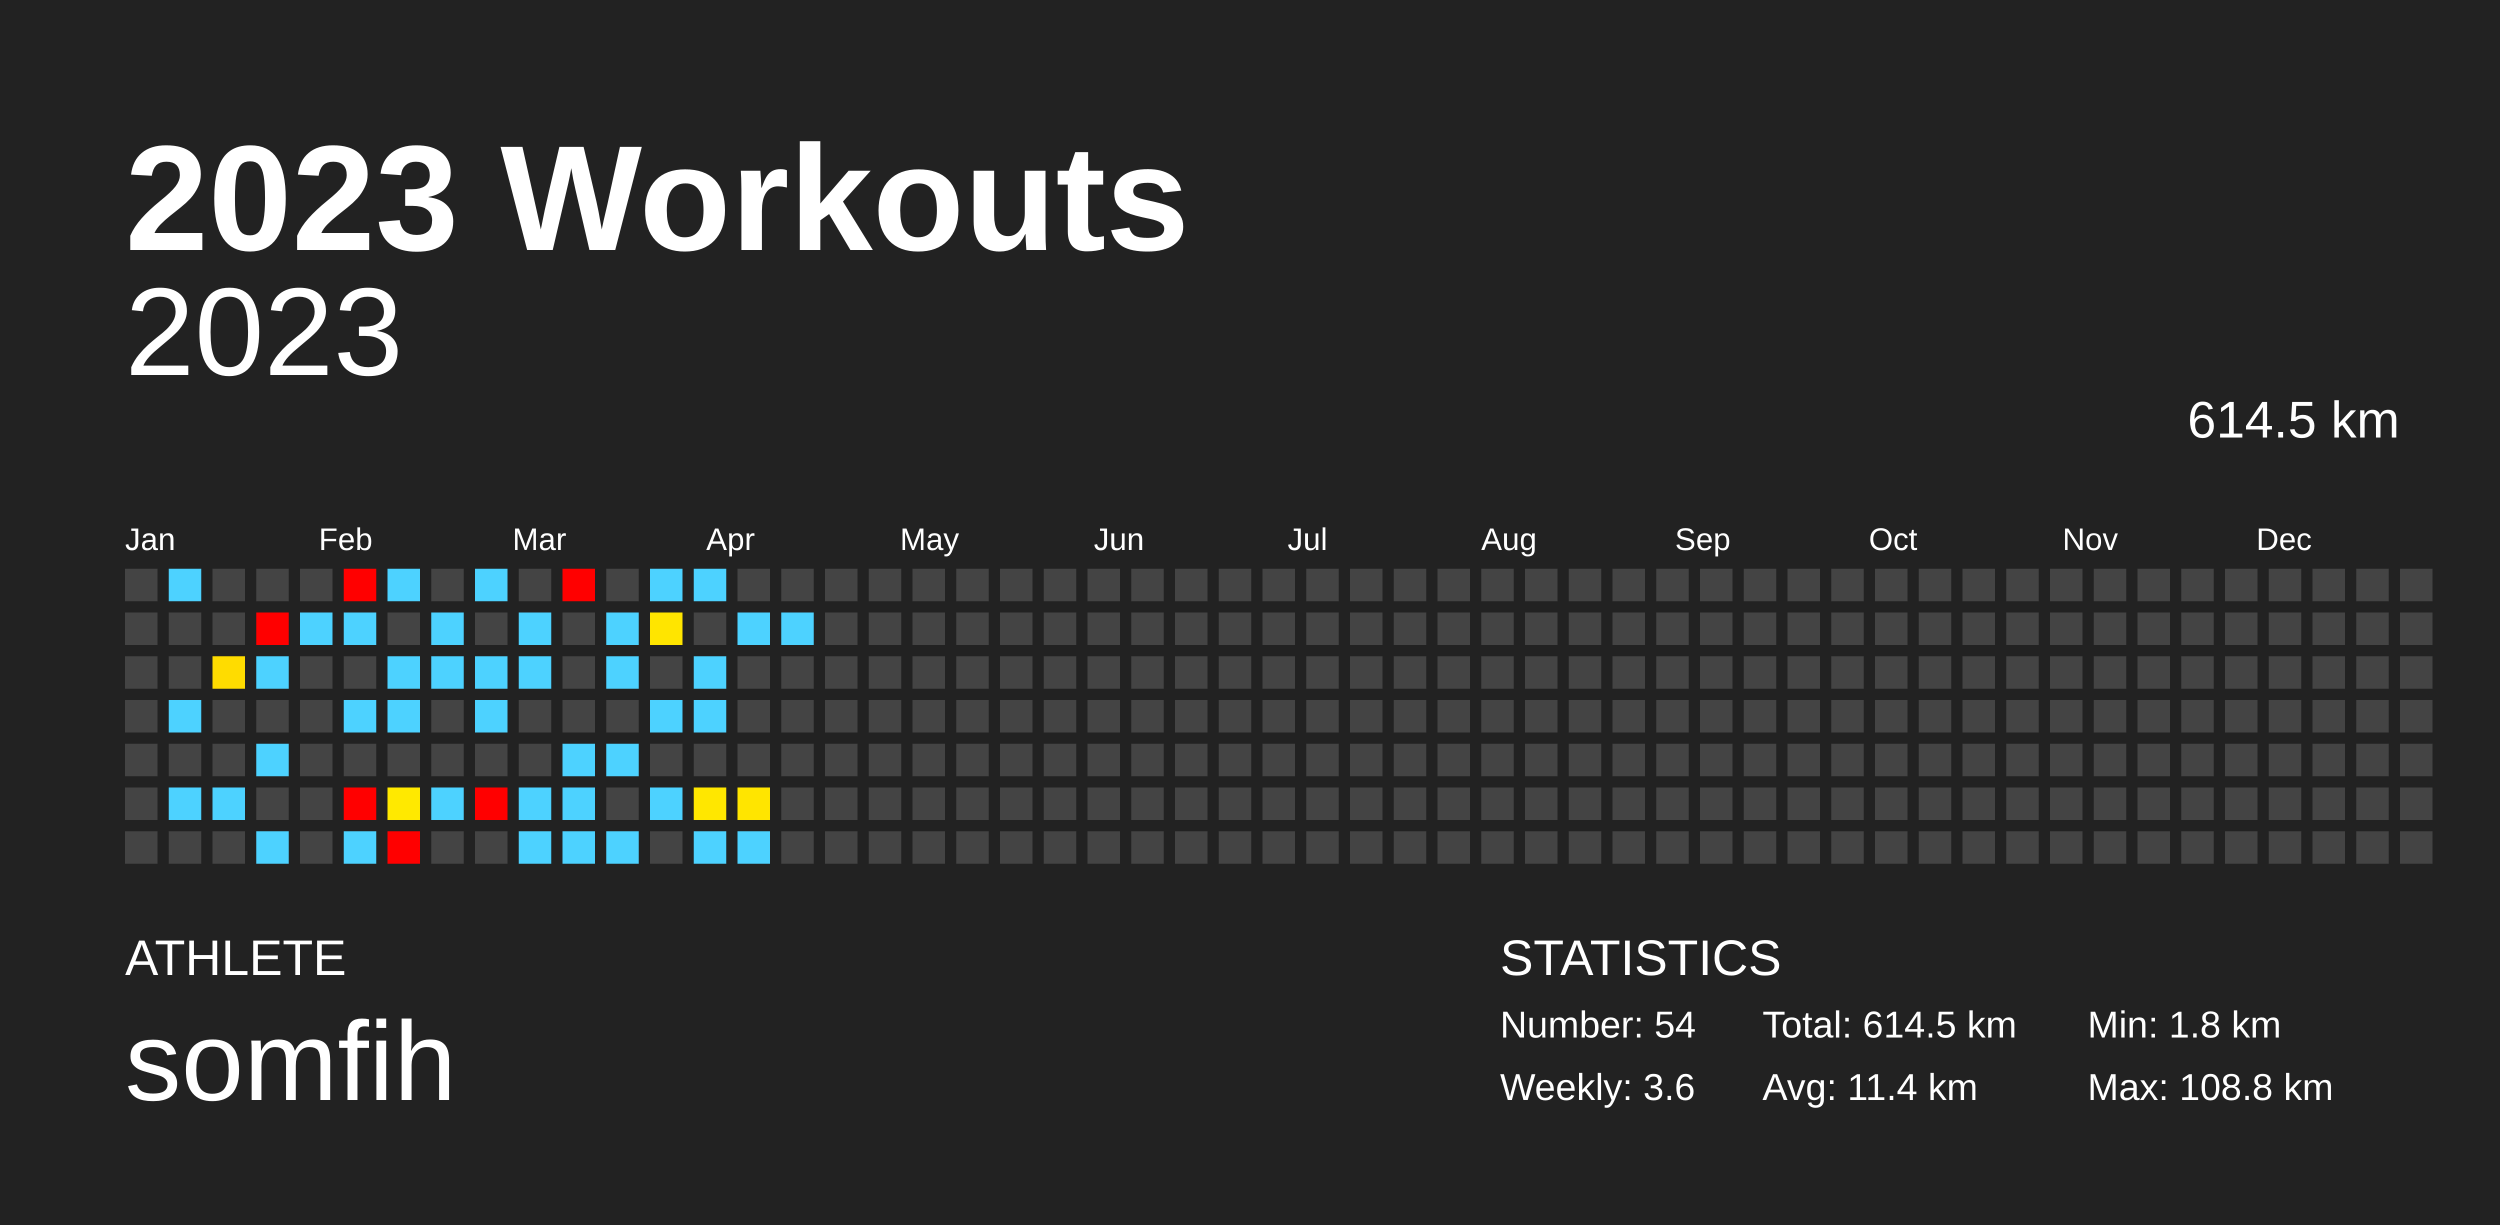
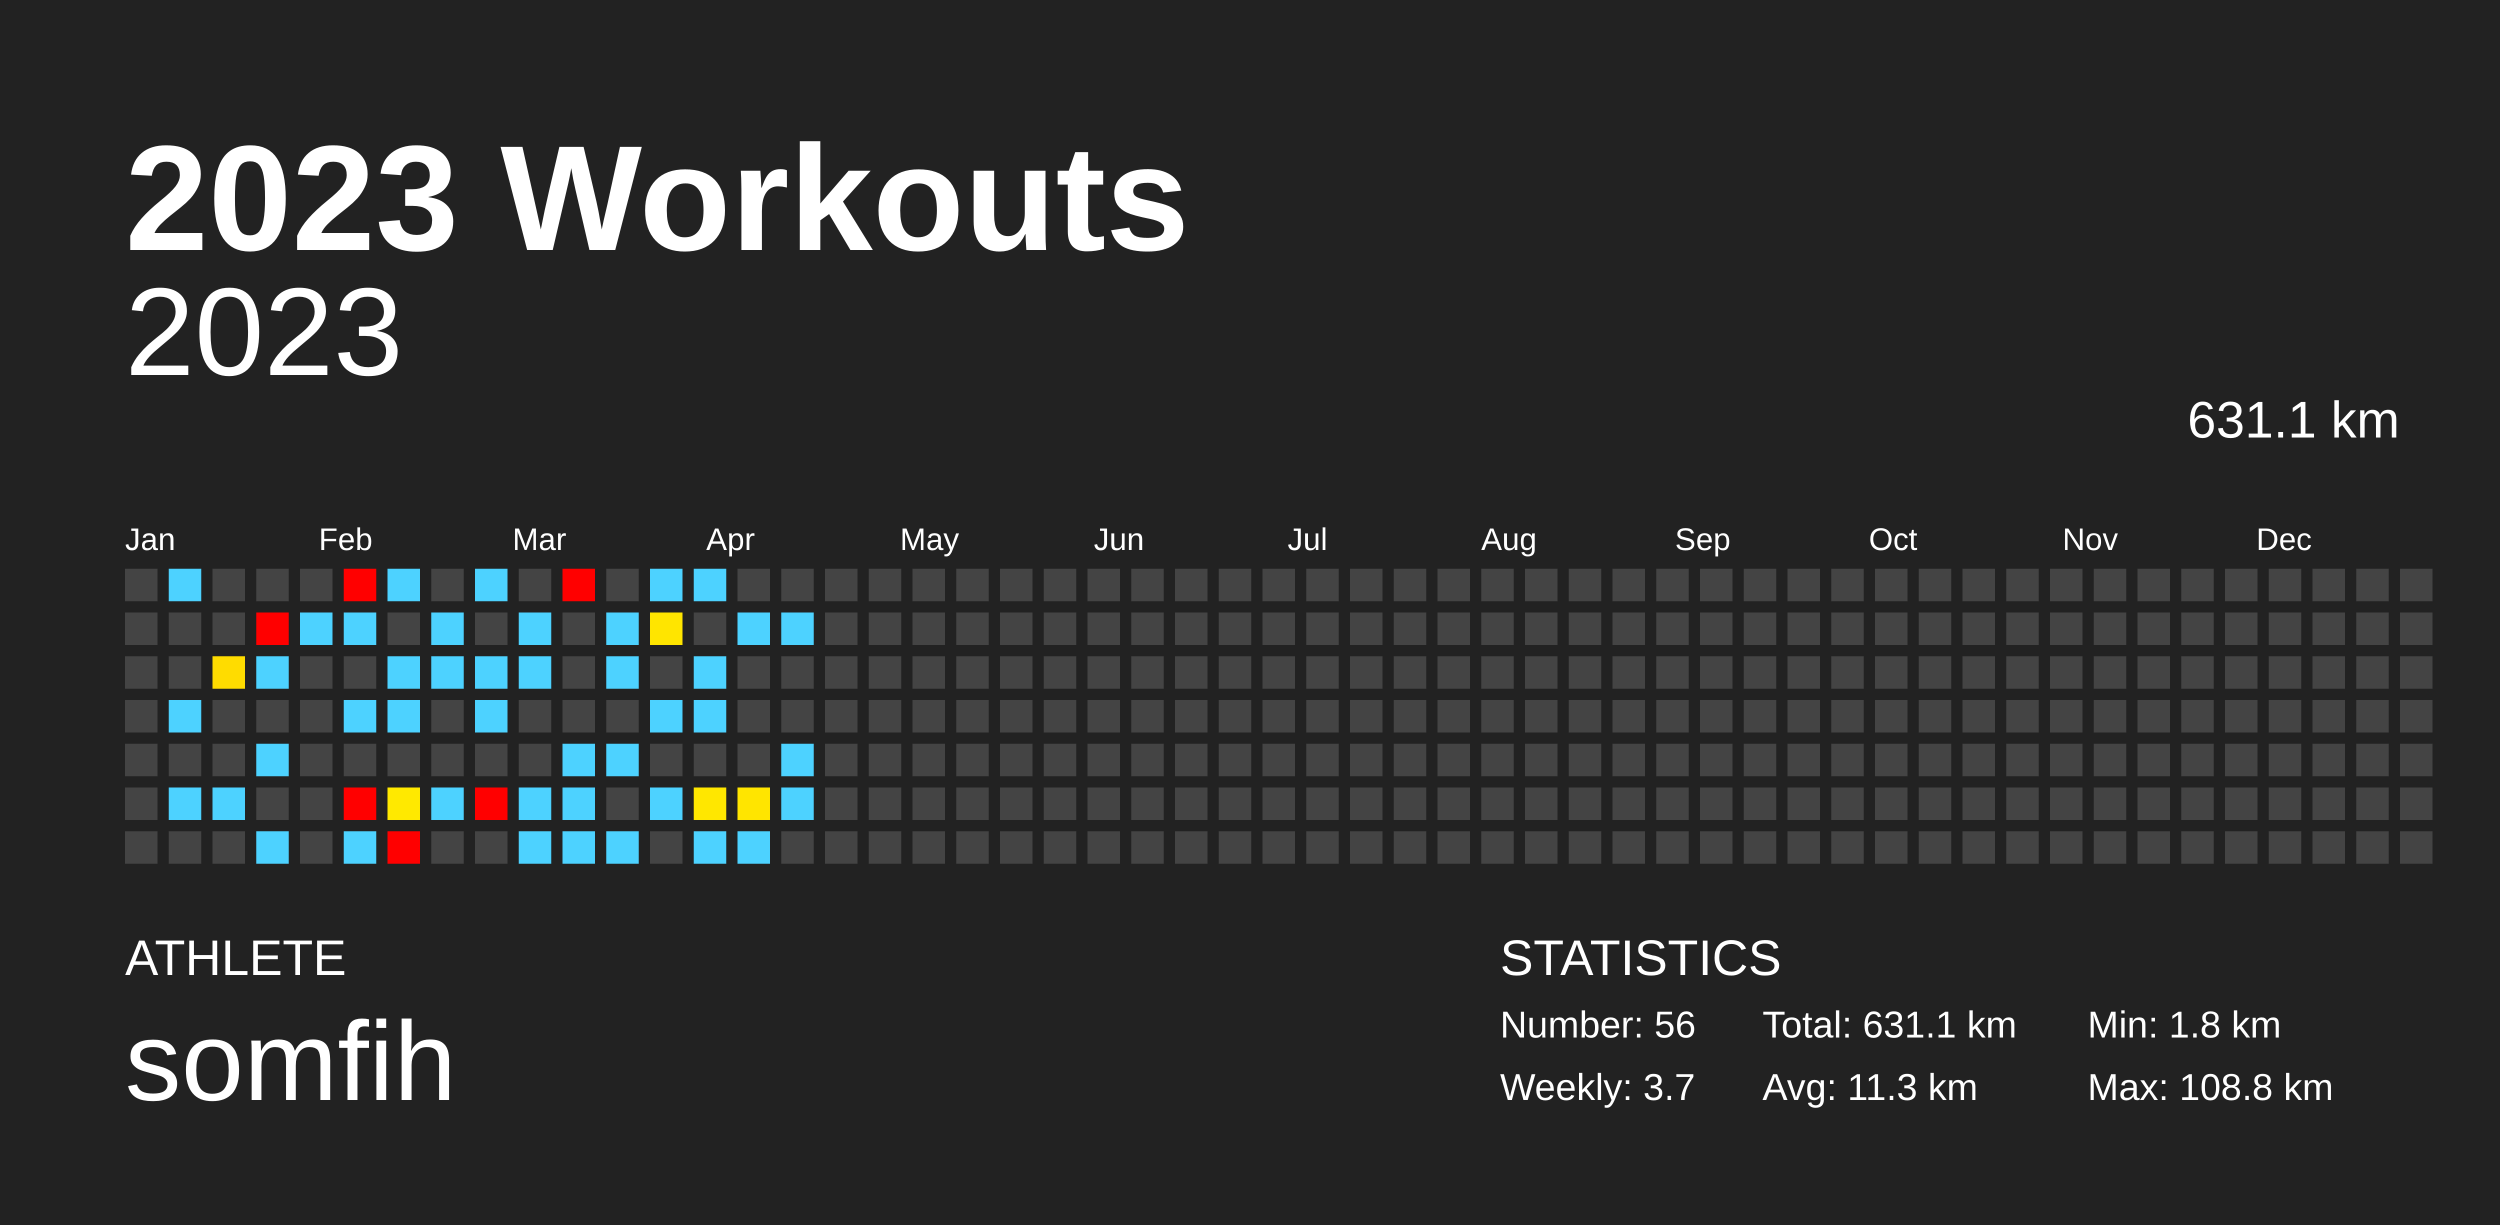
<svg xmlns="http://www.w3.org/2000/svg" baseProfile="full" height="98mm" version="1.1" viewBox="0,0,200,98" width="200mm">
  <defs />
  <rect fill="#222222" height="98" width="200" x="0" y="0" />
  <text fill="#FFFFFF" style="font-size:12px; font-family:Arial; font-weight:bold;" x="10" y="20">2023 Workouts</text>
  <text fill="#FFFFFF" style="font-size:4px; font-family:Arial" x="10" y="78">ATHLETE</text>
  <text fill="#FFFFFF" style="font-size:9px; font-family:Arial" x="10" y="88">somfih</text>
  <text fill="#FFFFFF" style="font-size:4px; font-family:Arial" x="120" y="78">STATISTICS</text>
-   <text fill="#FFFFFF" style="font-size:3px; font-family:Arial" x="120" y="83">Number: 54</text>
-   <text fill="#FFFFFF" style="font-size:3px; font-family:Arial" x="120" y="88">Weekly: 3.6</text>
-   <text fill="#FFFFFF" style="font-size:3px; font-family:Arial" x="141" y="83">Total: 614.5 km</text>
-   <text fill="#FFFFFF" style="font-size:3px; font-family:Arial" x="141" y="88">Avg: 11.4 km</text>
+   <text fill="#FFFFFF" style="font-size:3px; font-family:Arial" x="120" y="83">Number: 56</text>
+   <text fill="#FFFFFF" style="font-size:3px; font-family:Arial" x="120" y="88">Weekly: 3.7</text>
+   <text fill="#FFFFFF" style="font-size:3px; font-family:Arial" x="141" y="83">Total: 631.1 km</text>
+   <text fill="#FFFFFF" style="font-size:3px; font-family:Arial" x="141" y="88">Avg: 11.3 km</text>
  <text fill="#FFFFFF" style="font-size:3px; font-family:Arial" x="167" y="83">Min: 1.8 km</text>
  <text fill="#FFFFFF" style="font-size:3px; font-family:Arial" x="167" y="88">Max: 108.8 km</text>
  <text alignment-baseline="hanging" fill="#FFFFFF" style="font-size:10.0px; font-family:Arial;" x="10" y="30">2023</text>
-   <text alignment-baseline="hanging" fill="#FFFFFF" style="font-size:4.125px; font-family:Arial;" x="175" y="35">614.5 km</text>
+   <text alignment-baseline="hanging" fill="#FFFFFF" style="font-size:4.125px; font-family:Arial;" x="175" y="35">631.1 km</text>
  <text fill="#FFFFFF" style="font-size:2.5px; font-family:Arial" x="10.0" y="44">Jan</text>
  <text fill="#FFFFFF" style="font-size:2.5px; font-family:Arial" x="25.5" y="44">Feb</text>
  <text fill="#FFFFFF" style="font-size:2.5px; font-family:Arial" x="41.0" y="44">Mar</text>
  <text fill="#FFFFFF" style="font-size:2.5px; font-family:Arial" x="56.5" y="44">Apr</text>
  <text fill="#FFFFFF" style="font-size:2.5px; font-family:Arial" x="72.0" y="44">May</text>
  <text fill="#FFFFFF" style="font-size:2.5px; font-family:Arial" x="87.5" y="44">Jun</text>
  <text fill="#FFFFFF" style="font-size:2.5px; font-family:Arial" x="103.0" y="44">Jul</text>
  <text fill="#FFFFFF" style="font-size:2.5px; font-family:Arial" x="118.5" y="44">Aug</text>
  <text fill="#FFFFFF" style="font-size:2.5px; font-family:Arial" x="134.0" y="44">Sep</text>
  <text fill="#FFFFFF" style="font-size:2.5px; font-family:Arial" x="149.5" y="44">Oct</text>
  <text fill="#FFFFFF" style="font-size:2.5px; font-family:Arial" x="165.0" y="44">Nov</text>
  <text fill="#FFFFFF" style="font-size:2.5px; font-family:Arial" x="180.5" y="44">Dec</text>
  <rect fill="#444444" height="2.6" width="2.6" x="10.0" y="45.5" />
  <rect fill="#444444" height="2.6" width="2.6" x="10.0" y="49.0" />
  <rect fill="#444444" height="2.6" width="2.6" x="10.0" y="52.5" />
  <rect fill="#444444" height="2.6" width="2.6" x="10.0" y="56.0" />
  <rect fill="#444444" height="2.6" width="2.6" x="10.0" y="59.5" />
  <rect fill="#444444" height="2.6" width="2.6" x="10.0" y="63.0" />
  <rect fill="#444444" height="2.6" width="2.6" x="10.0" y="66.5" />
  <rect fill="#4dd2ff" height="2.6" width="2.6" x="13.5" y="45.5" />
  <rect fill="#444444" height="2.6" width="2.6" x="13.5" y="49.0" />
  <rect fill="#444444" height="2.6" width="2.6" x="13.5" y="52.5" />
  <rect fill="#4dd2ff" height="2.6" width="2.6" x="13.5" y="56.0" />
  <rect fill="#444444" height="2.6" width="2.6" x="13.5" y="59.5" />
  <rect fill="#4dd2ff" height="2.6" width="2.6" x="13.5" y="63.0" />
  <rect fill="#444444" height="2.6" width="2.6" x="13.5" y="66.5" />
  <rect fill="#444444" height="2.6" width="2.6" x="17.0" y="45.5" />
  <rect fill="#444444" height="2.6" width="2.6" x="17.0" y="49.0" />
  <rect fill="#ffdc00" height="2.6" width="2.6" x="17.0" y="52.5" />
  <rect fill="#444444" height="2.6" width="2.6" x="17.0" y="56.0" />
  <rect fill="#444444" height="2.6" width="2.6" x="17.0" y="59.5" />
  <rect fill="#4dd2ff" height="2.6" width="2.6" x="17.0" y="63.0" />
  <rect fill="#444444" height="2.6" width="2.6" x="17.0" y="66.5" />
  <rect fill="#444444" height="2.6" width="2.6" x="20.5" y="45.5" />
  <rect fill="red" height="2.6" width="2.6" x="20.5" y="49.0" />
  <rect fill="#4dd2ff" height="2.6" width="2.6" x="20.5" y="52.5" />
  <rect fill="#444444" height="2.6" width="2.6" x="20.5" y="56.0" />
  <rect fill="#4dd2ff" height="2.6" width="2.6" x="20.5" y="59.5" />
  <rect fill="#444444" height="2.6" width="2.6" x="20.5" y="63.0" />
  <rect fill="#4dd2ff" height="2.6" width="2.6" x="20.5" y="66.5" />
  <rect fill="#444444" height="2.6" width="2.6" x="24.0" y="45.5" />
  <rect fill="#4dd2ff" height="2.6" width="2.6" x="24.0" y="49.0" />
  <rect fill="#444444" height="2.6" width="2.6" x="24.0" y="52.5" />
  <rect fill="#444444" height="2.6" width="2.6" x="24.0" y="56.0" />
  <rect fill="#444444" height="2.6" width="2.6" x="24.0" y="59.5" />
  <rect fill="#444444" height="2.6" width="2.6" x="24.0" y="63.0" />
  <rect fill="#444444" height="2.6" width="2.6" x="24.0" y="66.5" />
  <rect fill="red" height="2.6" width="2.6" x="27.5" y="45.5" />
  <rect fill="#4dd2ff" height="2.6" width="2.6" x="27.5" y="49.0" />
  <rect fill="#444444" height="2.6" width="2.6" x="27.5" y="52.5" />
  <rect fill="#4dd2ff" height="2.6" width="2.6" x="27.5" y="56.0" />
  <rect fill="#444444" height="2.6" width="2.6" x="27.5" y="59.5" />
  <rect fill="red" height="2.6" width="2.6" x="27.5" y="63.0" />
  <rect fill="#4dd2ff" height="2.6" width="2.6" x="27.5" y="66.5" />
  <rect fill="#4dd2ff" height="2.6" width="2.6" x="31.0" y="45.5" />
  <rect fill="#444444" height="2.6" width="2.6" x="31.0" y="49.0" />
  <rect fill="#4dd2ff" height="2.6" width="2.6" x="31.0" y="52.5" />
  <rect fill="#4dd2ff" height="2.6" width="2.6" x="31.0" y="56.0" />
  <rect fill="#444444" height="2.6" width="2.6" x="31.0" y="59.5" />
  <rect fill="#ffe900" height="2.6" width="2.6" x="31.0" y="63.0" />
  <rect fill="red" height="2.6" width="2.6" x="31.0" y="66.5" />
  <rect fill="#444444" height="2.6" width="2.6" x="34.5" y="45.5" />
  <rect fill="#4dd2ff" height="2.6" width="2.6" x="34.5" y="49.0" />
  <rect fill="#4dd2ff" height="2.6" width="2.6" x="34.5" y="52.5" />
  <rect fill="#444444" height="2.6" width="2.6" x="34.5" y="56.0" />
  <rect fill="#444444" height="2.6" width="2.6" x="34.5" y="59.5" />
  <rect fill="#4dd2ff" height="2.6" width="2.6" x="34.5" y="63.0" />
  <rect fill="#444444" height="2.6" width="2.6" x="34.5" y="66.5" />
  <rect fill="#4dd2ff" height="2.6" width="2.6" x="38.0" y="45.5" />
  <rect fill="#444444" height="2.6" width="2.6" x="38.0" y="49.0" />
  <rect fill="#4dd2ff" height="2.6" width="2.6" x="38.0" y="52.5" />
  <rect fill="#4dd2ff" height="2.6" width="2.6" x="38.0" y="56.0" />
  <rect fill="#444444" height="2.6" width="2.6" x="38.0" y="59.5" />
  <rect fill="red" height="2.6" width="2.6" x="38.0" y="63.0" />
  <rect fill="#444444" height="2.6" width="2.6" x="38.0" y="66.5" />
  <rect fill="#444444" height="2.6" width="2.6" x="41.5" y="45.5" />
  <rect fill="#4dd2ff" height="2.6" width="2.6" x="41.5" y="49.0" />
  <rect fill="#4dd2ff" height="2.6" width="2.6" x="41.5" y="52.5" />
  <rect fill="#444444" height="2.6" width="2.6" x="41.5" y="56.0" />
  <rect fill="#444444" height="2.6" width="2.6" x="41.5" y="59.5" />
  <rect fill="#4dd2ff" height="2.6" width="2.6" x="41.5" y="63.0" />
  <rect fill="#4dd2ff" height="2.6" width="2.6" x="41.5" y="66.5" />
  <rect fill="red" height="2.6" width="2.6" x="45.0" y="45.5" />
  <rect fill="#444444" height="2.6" width="2.6" x="45.0" y="49.0" />
  <rect fill="#444444" height="2.6" width="2.6" x="45.0" y="52.5" />
  <rect fill="#444444" height="2.6" width="2.6" x="45.0" y="56.0" />
  <rect fill="#4dd2ff" height="2.6" width="2.6" x="45.0" y="59.5" />
  <rect fill="#4dd2ff" height="2.6" width="2.6" x="45.0" y="63.0" />
  <rect fill="#4dd2ff" height="2.6" width="2.6" x="45.0" y="66.5" />
  <rect fill="#444444" height="2.6" width="2.6" x="48.5" y="45.5" />
  <rect fill="#4dd2ff" height="2.6" width="2.6" x="48.5" y="49.0" />
  <rect fill="#4dd2ff" height="2.6" width="2.6" x="48.5" y="52.5" />
  <rect fill="#444444" height="2.6" width="2.6" x="48.5" y="56.0" />
  <rect fill="#4dd2ff" height="2.6" width="2.6" x="48.5" y="59.5" />
  <rect fill="#444444" height="2.6" width="2.6" x="48.5" y="63.0" />
  <rect fill="#4dd2ff" height="2.6" width="2.6" x="48.5" y="66.5" />
  <rect fill="#4dd2ff" height="2.6" width="2.6" x="52.0" y="45.5" />
  <rect fill="#ffe500" height="2.6" width="2.6" x="52.0" y="49.0" />
  <rect fill="#444444" height="2.6" width="2.6" x="52.0" y="52.5" />
  <rect fill="#4dd2ff" height="2.6" width="2.6" x="52.0" y="56.0" />
  <rect fill="#444444" height="2.6" width="2.6" x="52.0" y="59.5" />
  <rect fill="#4dd2ff" height="2.6" width="2.6" x="52.0" y="63.0" />
  <rect fill="#444444" height="2.6" width="2.6" x="52.0" y="66.5" />
  <rect fill="#4dd2ff" height="2.6" width="2.6" x="55.5" y="45.5" />
  <rect fill="#444444" height="2.6" width="2.6" x="55.5" y="49.0" />
  <rect fill="#4dd2ff" height="2.6" width="2.6" x="55.5" y="52.5" />
  <rect fill="#4dd2ff" height="2.6" width="2.6" x="55.5" y="56.0" />
  <rect fill="#444444" height="2.6" width="2.6" x="55.5" y="59.5" />
  <rect fill="#ffe700" height="2.6" width="2.6" x="55.5" y="63.0" />
  <rect fill="#4dd2ff" height="2.6" width="2.6" x="55.5" y="66.5" />
  <rect fill="#444444" height="2.6" width="2.6" x="59.0" y="45.5" />
  <rect fill="#4dd2ff" height="2.6" width="2.6" x="59.0" y="49.0" />
  <rect fill="#444444" height="2.6" width="2.6" x="59.0" y="52.5" />
  <rect fill="#444444" height="2.6" width="2.6" x="59.0" y="56.0" />
  <rect fill="#444444" height="2.6" width="2.6" x="59.0" y="59.5" />
  <rect fill="#ffe500" height="2.6" width="2.6" x="59.0" y="63.0" />
  <rect fill="#4dd2ff" height="2.6" width="2.6" x="59.0" y="66.5" />
  <rect fill="#444444" height="2.6" width="2.6" x="62.5" y="45.5" />
  <rect fill="#4dd2ff" height="2.6" width="2.6" x="62.5" y="49.0" />
  <rect fill="#444444" height="2.6" width="2.6" x="62.5" y="52.5" />
  <rect fill="#444444" height="2.6" width="2.6" x="62.5" y="56.0" />
-   <rect fill="#444444" height="2.6" width="2.6" x="62.5" y="59.5" />
-   <rect fill="#444444" height="2.6" width="2.6" x="62.5" y="63.0" />
+   <rect fill="#4dd2ff" height="2.6" width="2.6" x="62.5" y="59.5" />
+   <rect fill="#4dd2ff" height="2.6" width="2.6" x="62.5" y="63.0" />
  <rect fill="#444444" height="2.6" width="2.6" x="62.5" y="66.5" />
  <rect fill="#444444" height="2.6" width="2.6" x="66.0" y="45.5" />
  <rect fill="#444444" height="2.6" width="2.6" x="66.0" y="49.0" />
  <rect fill="#444444" height="2.6" width="2.6" x="66.0" y="52.5" />
  <rect fill="#444444" height="2.6" width="2.6" x="66.0" y="56.0" />
  <rect fill="#444444" height="2.6" width="2.6" x="66.0" y="59.5" />
  <rect fill="#444444" height="2.6" width="2.6" x="66.0" y="63.0" />
  <rect fill="#444444" height="2.6" width="2.6" x="66.0" y="66.5" />
  <rect fill="#444444" height="2.6" width="2.6" x="69.5" y="45.5" />
  <rect fill="#444444" height="2.6" width="2.6" x="69.5" y="49.0" />
  <rect fill="#444444" height="2.6" width="2.6" x="69.5" y="52.5" />
  <rect fill="#444444" height="2.6" width="2.6" x="69.5" y="56.0" />
  <rect fill="#444444" height="2.6" width="2.6" x="69.5" y="59.5" />
  <rect fill="#444444" height="2.6" width="2.6" x="69.5" y="63.0" />
  <rect fill="#444444" height="2.6" width="2.6" x="69.5" y="66.5" />
  <rect fill="#444444" height="2.6" width="2.6" x="73.0" y="45.5" />
  <rect fill="#444444" height="2.6" width="2.6" x="73.0" y="49.0" />
  <rect fill="#444444" height="2.6" width="2.6" x="73.0" y="52.5" />
  <rect fill="#444444" height="2.6" width="2.6" x="73.0" y="56.0" />
  <rect fill="#444444" height="2.6" width="2.6" x="73.0" y="59.5" />
  <rect fill="#444444" height="2.6" width="2.6" x="73.0" y="63.0" />
  <rect fill="#444444" height="2.6" width="2.6" x="73.0" y="66.5" />
  <rect fill="#444444" height="2.6" width="2.6" x="76.5" y="45.5" />
  <rect fill="#444444" height="2.6" width="2.6" x="76.5" y="49.0" />
  <rect fill="#444444" height="2.6" width="2.6" x="76.5" y="52.5" />
  <rect fill="#444444" height="2.6" width="2.6" x="76.5" y="56.0" />
  <rect fill="#444444" height="2.6" width="2.6" x="76.5" y="59.5" />
  <rect fill="#444444" height="2.6" width="2.6" x="76.5" y="63.0" />
  <rect fill="#444444" height="2.6" width="2.6" x="76.5" y="66.5" />
  <rect fill="#444444" height="2.6" width="2.6" x="80.0" y="45.5" />
  <rect fill="#444444" height="2.6" width="2.6" x="80.0" y="49.0" />
  <rect fill="#444444" height="2.6" width="2.6" x="80.0" y="52.5" />
  <rect fill="#444444" height="2.6" width="2.6" x="80.0" y="56.0" />
  <rect fill="#444444" height="2.6" width="2.6" x="80.0" y="59.5" />
  <rect fill="#444444" height="2.6" width="2.6" x="80.0" y="63.0" />
  <rect fill="#444444" height="2.6" width="2.6" x="80.0" y="66.5" />
  <rect fill="#444444" height="2.6" width="2.6" x="83.5" y="45.5" />
  <rect fill="#444444" height="2.6" width="2.6" x="83.5" y="49.0" />
  <rect fill="#444444" height="2.6" width="2.6" x="83.5" y="52.5" />
  <rect fill="#444444" height="2.6" width="2.6" x="83.5" y="56.0" />
  <rect fill="#444444" height="2.6" width="2.6" x="83.5" y="59.5" />
  <rect fill="#444444" height="2.6" width="2.6" x="83.5" y="63.0" />
  <rect fill="#444444" height="2.6" width="2.6" x="83.5" y="66.5" />
  <rect fill="#444444" height="2.6" width="2.6" x="87.0" y="45.5" />
  <rect fill="#444444" height="2.6" width="2.6" x="87.0" y="49.0" />
  <rect fill="#444444" height="2.6" width="2.6" x="87.0" y="52.5" />
  <rect fill="#444444" height="2.6" width="2.6" x="87.0" y="56.0" />
  <rect fill="#444444" height="2.6" width="2.6" x="87.0" y="59.5" />
  <rect fill="#444444" height="2.6" width="2.6" x="87.0" y="63.0" />
  <rect fill="#444444" height="2.6" width="2.6" x="87.0" y="66.5" />
  <rect fill="#444444" height="2.6" width="2.6" x="90.5" y="45.5" />
  <rect fill="#444444" height="2.6" width="2.6" x="90.5" y="49.0" />
  <rect fill="#444444" height="2.6" width="2.6" x="90.5" y="52.5" />
  <rect fill="#444444" height="2.6" width="2.6" x="90.5" y="56.0" />
  <rect fill="#444444" height="2.6" width="2.6" x="90.5" y="59.5" />
  <rect fill="#444444" height="2.6" width="2.6" x="90.5" y="63.0" />
  <rect fill="#444444" height="2.6" width="2.6" x="90.5" y="66.5" />
  <rect fill="#444444" height="2.6" width="2.6" x="94.0" y="45.5" />
  <rect fill="#444444" height="2.6" width="2.6" x="94.0" y="49.0" />
  <rect fill="#444444" height="2.6" width="2.6" x="94.0" y="52.5" />
  <rect fill="#444444" height="2.6" width="2.6" x="94.0" y="56.0" />
  <rect fill="#444444" height="2.6" width="2.6" x="94.0" y="59.5" />
  <rect fill="#444444" height="2.6" width="2.6" x="94.0" y="63.0" />
  <rect fill="#444444" height="2.6" width="2.6" x="94.0" y="66.5" />
  <rect fill="#444444" height="2.6" width="2.6" x="97.5" y="45.5" />
  <rect fill="#444444" height="2.6" width="2.6" x="97.5" y="49.0" />
  <rect fill="#444444" height="2.6" width="2.6" x="97.5" y="52.5" />
  <rect fill="#444444" height="2.6" width="2.6" x="97.5" y="56.0" />
  <rect fill="#444444" height="2.6" width="2.6" x="97.5" y="59.5" />
  <rect fill="#444444" height="2.6" width="2.6" x="97.5" y="63.0" />
  <rect fill="#444444" height="2.6" width="2.6" x="97.5" y="66.5" />
  <rect fill="#444444" height="2.6" width="2.6" x="101.0" y="45.5" />
  <rect fill="#444444" height="2.6" width="2.6" x="101.0" y="49.0" />
  <rect fill="#444444" height="2.6" width="2.6" x="101.0" y="52.5" />
  <rect fill="#444444" height="2.6" width="2.6" x="101.0" y="56.0" />
  <rect fill="#444444" height="2.6" width="2.6" x="101.0" y="59.5" />
  <rect fill="#444444" height="2.6" width="2.6" x="101.0" y="63.0" />
  <rect fill="#444444" height="2.6" width="2.6" x="101.0" y="66.5" />
  <rect fill="#444444" height="2.6" width="2.6" x="104.5" y="45.5" />
  <rect fill="#444444" height="2.6" width="2.6" x="104.5" y="49.0" />
  <rect fill="#444444" height="2.6" width="2.6" x="104.5" y="52.5" />
  <rect fill="#444444" height="2.6" width="2.6" x="104.5" y="56.0" />
  <rect fill="#444444" height="2.6" width="2.6" x="104.5" y="59.5" />
  <rect fill="#444444" height="2.6" width="2.6" x="104.5" y="63.0" />
  <rect fill="#444444" height="2.6" width="2.6" x="104.5" y="66.5" />
  <rect fill="#444444" height="2.6" width="2.6" x="108.0" y="45.5" />
  <rect fill="#444444" height="2.6" width="2.6" x="108.0" y="49.0" />
  <rect fill="#444444" height="2.6" width="2.6" x="108.0" y="52.5" />
  <rect fill="#444444" height="2.6" width="2.6" x="108.0" y="56.0" />
  <rect fill="#444444" height="2.6" width="2.6" x="108.0" y="59.5" />
  <rect fill="#444444" height="2.6" width="2.6" x="108.0" y="63.0" />
  <rect fill="#444444" height="2.6" width="2.6" x="108.0" y="66.5" />
  <rect fill="#444444" height="2.6" width="2.6" x="111.5" y="45.5" />
  <rect fill="#444444" height="2.6" width="2.6" x="111.5" y="49.0" />
  <rect fill="#444444" height="2.6" width="2.6" x="111.5" y="52.5" />
  <rect fill="#444444" height="2.6" width="2.6" x="111.5" y="56.0" />
  <rect fill="#444444" height="2.6" width="2.6" x="111.5" y="59.5" />
  <rect fill="#444444" height="2.6" width="2.6" x="111.5" y="63.0" />
  <rect fill="#444444" height="2.6" width="2.6" x="111.5" y="66.5" />
  <rect fill="#444444" height="2.6" width="2.6" x="115.0" y="45.5" />
  <rect fill="#444444" height="2.6" width="2.6" x="115.0" y="49.0" />
  <rect fill="#444444" height="2.6" width="2.6" x="115.0" y="52.5" />
  <rect fill="#444444" height="2.6" width="2.6" x="115.0" y="56.0" />
  <rect fill="#444444" height="2.6" width="2.6" x="115.0" y="59.5" />
  <rect fill="#444444" height="2.6" width="2.6" x="115.0" y="63.0" />
  <rect fill="#444444" height="2.6" width="2.6" x="115.0" y="66.5" />
  <rect fill="#444444" height="2.6" width="2.6" x="118.5" y="45.5" />
  <rect fill="#444444" height="2.6" width="2.6" x="118.5" y="49.0" />
  <rect fill="#444444" height="2.6" width="2.6" x="118.5" y="52.5" />
  <rect fill="#444444" height="2.6" width="2.6" x="118.5" y="56.0" />
  <rect fill="#444444" height="2.6" width="2.6" x="118.5" y="59.5" />
  <rect fill="#444444" height="2.6" width="2.6" x="118.5" y="63.0" />
  <rect fill="#444444" height="2.6" width="2.6" x="118.5" y="66.5" />
  <rect fill="#444444" height="2.6" width="2.6" x="122.0" y="45.5" />
  <rect fill="#444444" height="2.6" width="2.6" x="122.0" y="49.0" />
  <rect fill="#444444" height="2.6" width="2.6" x="122.0" y="52.5" />
  <rect fill="#444444" height="2.6" width="2.6" x="122.0" y="56.0" />
  <rect fill="#444444" height="2.6" width="2.6" x="122.0" y="59.5" />
  <rect fill="#444444" height="2.6" width="2.6" x="122.0" y="63.0" />
  <rect fill="#444444" height="2.6" width="2.6" x="122.0" y="66.5" />
  <rect fill="#444444" height="2.6" width="2.6" x="125.5" y="45.5" />
  <rect fill="#444444" height="2.6" width="2.6" x="125.5" y="49.0" />
  <rect fill="#444444" height="2.6" width="2.6" x="125.5" y="52.5" />
  <rect fill="#444444" height="2.6" width="2.6" x="125.5" y="56.0" />
  <rect fill="#444444" height="2.6" width="2.6" x="125.5" y="59.5" />
  <rect fill="#444444" height="2.6" width="2.6" x="125.5" y="63.0" />
  <rect fill="#444444" height="2.6" width="2.6" x="125.5" y="66.5" />
  <rect fill="#444444" height="2.6" width="2.6" x="129.0" y="45.5" />
  <rect fill="#444444" height="2.6" width="2.6" x="129.0" y="49.0" />
  <rect fill="#444444" height="2.6" width="2.6" x="129.0" y="52.5" />
  <rect fill="#444444" height="2.6" width="2.6" x="129.0" y="56.0" />
  <rect fill="#444444" height="2.6" width="2.6" x="129.0" y="59.5" />
  <rect fill="#444444" height="2.6" width="2.6" x="129.0" y="63.0" />
  <rect fill="#444444" height="2.6" width="2.6" x="129.0" y="66.5" />
  <rect fill="#444444" height="2.6" width="2.6" x="132.5" y="45.5" />
  <rect fill="#444444" height="2.6" width="2.6" x="132.5" y="49.0" />
  <rect fill="#444444" height="2.6" width="2.6" x="132.5" y="52.5" />
  <rect fill="#444444" height="2.6" width="2.6" x="132.5" y="56.0" />
  <rect fill="#444444" height="2.6" width="2.6" x="132.5" y="59.5" />
  <rect fill="#444444" height="2.6" width="2.6" x="132.5" y="63.0" />
  <rect fill="#444444" height="2.6" width="2.6" x="132.5" y="66.5" />
  <rect fill="#444444" height="2.6" width="2.6" x="136.0" y="45.5" />
  <rect fill="#444444" height="2.6" width="2.6" x="136.0" y="49.0" />
  <rect fill="#444444" height="2.6" width="2.6" x="136.0" y="52.5" />
  <rect fill="#444444" height="2.6" width="2.6" x="136.0" y="56.0" />
  <rect fill="#444444" height="2.6" width="2.6" x="136.0" y="59.5" />
  <rect fill="#444444" height="2.6" width="2.6" x="136.0" y="63.0" />
  <rect fill="#444444" height="2.6" width="2.6" x="136.0" y="66.5" />
  <rect fill="#444444" height="2.6" width="2.6" x="139.5" y="45.5" />
  <rect fill="#444444" height="2.6" width="2.6" x="139.5" y="49.0" />
  <rect fill="#444444" height="2.6" width="2.6" x="139.5" y="52.5" />
  <rect fill="#444444" height="2.6" width="2.6" x="139.5" y="56.0" />
  <rect fill="#444444" height="2.6" width="2.6" x="139.5" y="59.5" />
  <rect fill="#444444" height="2.6" width="2.6" x="139.5" y="63.0" />
  <rect fill="#444444" height="2.6" width="2.6" x="139.5" y="66.5" />
  <rect fill="#444444" height="2.6" width="2.6" x="143.0" y="45.5" />
  <rect fill="#444444" height="2.6" width="2.6" x="143.0" y="49.0" />
  <rect fill="#444444" height="2.6" width="2.6" x="143.0" y="52.5" />
  <rect fill="#444444" height="2.6" width="2.6" x="143.0" y="56.0" />
  <rect fill="#444444" height="2.6" width="2.6" x="143.0" y="59.5" />
  <rect fill="#444444" height="2.6" width="2.6" x="143.0" y="63.0" />
  <rect fill="#444444" height="2.6" width="2.6" x="143.0" y="66.5" />
  <rect fill="#444444" height="2.6" width="2.6" x="146.5" y="45.5" />
  <rect fill="#444444" height="2.6" width="2.6" x="146.5" y="49.0" />
  <rect fill="#444444" height="2.6" width="2.6" x="146.5" y="52.5" />
  <rect fill="#444444" height="2.6" width="2.6" x="146.5" y="56.0" />
  <rect fill="#444444" height="2.6" width="2.6" x="146.5" y="59.5" />
  <rect fill="#444444" height="2.6" width="2.6" x="146.5" y="63.0" />
  <rect fill="#444444" height="2.6" width="2.6" x="146.5" y="66.5" />
  <rect fill="#444444" height="2.6" width="2.6" x="150.0" y="45.5" />
  <rect fill="#444444" height="2.6" width="2.6" x="150.0" y="49.0" />
  <rect fill="#444444" height="2.6" width="2.6" x="150.0" y="52.5" />
  <rect fill="#444444" height="2.6" width="2.6" x="150.0" y="56.0" />
  <rect fill="#444444" height="2.6" width="2.6" x="150.0" y="59.5" />
  <rect fill="#444444" height="2.6" width="2.6" x="150.0" y="63.0" />
  <rect fill="#444444" height="2.6" width="2.6" x="150.0" y="66.5" />
  <rect fill="#444444" height="2.6" width="2.6" x="153.5" y="45.5" />
  <rect fill="#444444" height="2.6" width="2.6" x="153.5" y="49.0" />
  <rect fill="#444444" height="2.6" width="2.6" x="153.5" y="52.5" />
  <rect fill="#444444" height="2.6" width="2.6" x="153.5" y="56.0" />
  <rect fill="#444444" height="2.6" width="2.6" x="153.5" y="59.5" />
  <rect fill="#444444" height="2.6" width="2.6" x="153.5" y="63.0" />
  <rect fill="#444444" height="2.6" width="2.6" x="153.5" y="66.5" />
  <rect fill="#444444" height="2.6" width="2.6" x="157.0" y="45.5" />
  <rect fill="#444444" height="2.6" width="2.6" x="157.0" y="49.0" />
  <rect fill="#444444" height="2.6" width="2.6" x="157.0" y="52.5" />
  <rect fill="#444444" height="2.6" width="2.6" x="157.0" y="56.0" />
  <rect fill="#444444" height="2.6" width="2.6" x="157.0" y="59.5" />
  <rect fill="#444444" height="2.6" width="2.6" x="157.0" y="63.0" />
  <rect fill="#444444" height="2.6" width="2.6" x="157.0" y="66.5" />
  <rect fill="#444444" height="2.6" width="2.6" x="160.5" y="45.5" />
  <rect fill="#444444" height="2.6" width="2.6" x="160.5" y="49.0" />
  <rect fill="#444444" height="2.6" width="2.6" x="160.5" y="52.5" />
  <rect fill="#444444" height="2.6" width="2.6" x="160.5" y="56.0" />
  <rect fill="#444444" height="2.6" width="2.6" x="160.5" y="59.5" />
  <rect fill="#444444" height="2.6" width="2.6" x="160.5" y="63.0" />
  <rect fill="#444444" height="2.6" width="2.6" x="160.5" y="66.5" />
  <rect fill="#444444" height="2.6" width="2.6" x="164.0" y="45.5" />
  <rect fill="#444444" height="2.6" width="2.6" x="164.0" y="49.0" />
  <rect fill="#444444" height="2.6" width="2.6" x="164.0" y="52.5" />
  <rect fill="#444444" height="2.6" width="2.6" x="164.0" y="56.0" />
  <rect fill="#444444" height="2.6" width="2.6" x="164.0" y="59.5" />
  <rect fill="#444444" height="2.6" width="2.6" x="164.0" y="63.0" />
  <rect fill="#444444" height="2.6" width="2.6" x="164.0" y="66.5" />
  <rect fill="#444444" height="2.6" width="2.6" x="167.5" y="45.5" />
  <rect fill="#444444" height="2.6" width="2.6" x="167.5" y="49.0" />
  <rect fill="#444444" height="2.6" width="2.6" x="167.5" y="52.5" />
  <rect fill="#444444" height="2.6" width="2.6" x="167.5" y="56.0" />
  <rect fill="#444444" height="2.6" width="2.6" x="167.5" y="59.5" />
  <rect fill="#444444" height="2.6" width="2.6" x="167.5" y="63.0" />
  <rect fill="#444444" height="2.6" width="2.6" x="167.5" y="66.5" />
  <rect fill="#444444" height="2.6" width="2.6" x="171.0" y="45.5" />
  <rect fill="#444444" height="2.6" width="2.6" x="171.0" y="49.0" />
  <rect fill="#444444" height="2.6" width="2.6" x="171.0" y="52.5" />
  <rect fill="#444444" height="2.6" width="2.6" x="171.0" y="56.0" />
  <rect fill="#444444" height="2.6" width="2.6" x="171.0" y="59.5" />
  <rect fill="#444444" height="2.6" width="2.6" x="171.0" y="63.0" />
  <rect fill="#444444" height="2.6" width="2.6" x="171.0" y="66.5" />
  <rect fill="#444444" height="2.6" width="2.6" x="174.5" y="45.5" />
  <rect fill="#444444" height="2.6" width="2.6" x="174.5" y="49.0" />
  <rect fill="#444444" height="2.6" width="2.6" x="174.5" y="52.5" />
  <rect fill="#444444" height="2.6" width="2.6" x="174.5" y="56.0" />
  <rect fill="#444444" height="2.6" width="2.6" x="174.5" y="59.5" />
  <rect fill="#444444" height="2.6" width="2.6" x="174.5" y="63.0" />
  <rect fill="#444444" height="2.6" width="2.6" x="174.5" y="66.5" />
  <rect fill="#444444" height="2.6" width="2.6" x="178.0" y="45.5" />
  <rect fill="#444444" height="2.6" width="2.6" x="178.0" y="49.0" />
  <rect fill="#444444" height="2.6" width="2.6" x="178.0" y="52.5" />
  <rect fill="#444444" height="2.6" width="2.6" x="178.0" y="56.0" />
  <rect fill="#444444" height="2.6" width="2.6" x="178.0" y="59.5" />
  <rect fill="#444444" height="2.6" width="2.6" x="178.0" y="63.0" />
  <rect fill="#444444" height="2.6" width="2.6" x="178.0" y="66.5" />
  <rect fill="#444444" height="2.6" width="2.6" x="181.5" y="45.5" />
  <rect fill="#444444" height="2.6" width="2.6" x="181.5" y="49.0" />
  <rect fill="#444444" height="2.6" width="2.6" x="181.5" y="52.5" />
  <rect fill="#444444" height="2.6" width="2.6" x="181.5" y="56.0" />
  <rect fill="#444444" height="2.6" width="2.6" x="181.5" y="59.5" />
  <rect fill="#444444" height="2.6" width="2.6" x="181.5" y="63.0" />
  <rect fill="#444444" height="2.6" width="2.6" x="181.5" y="66.5" />
  <rect fill="#444444" height="2.6" width="2.6" x="185.0" y="45.5" />
  <rect fill="#444444" height="2.6" width="2.6" x="185.0" y="49.0" />
  <rect fill="#444444" height="2.6" width="2.6" x="185.0" y="52.5" />
  <rect fill="#444444" height="2.6" width="2.6" x="185.0" y="56.0" />
  <rect fill="#444444" height="2.6" width="2.6" x="185.0" y="59.5" />
  <rect fill="#444444" height="2.6" width="2.6" x="185.0" y="63.0" />
  <rect fill="#444444" height="2.6" width="2.6" x="185.0" y="66.5" />
  <rect fill="#444444" height="2.6" width="2.6" x="188.5" y="45.5" />
  <rect fill="#444444" height="2.6" width="2.6" x="188.5" y="49.0" />
  <rect fill="#444444" height="2.6" width="2.6" x="188.5" y="52.5" />
  <rect fill="#444444" height="2.6" width="2.6" x="188.5" y="56.0" />
  <rect fill="#444444" height="2.6" width="2.6" x="188.5" y="59.5" />
  <rect fill="#444444" height="2.6" width="2.6" x="188.5" y="63.0" />
  <rect fill="#444444" height="2.6" width="2.6" x="188.5" y="66.5" />
  <rect fill="#444444" height="2.6" width="2.6" x="192.0" y="45.5" />
  <rect fill="#444444" height="2.6" width="2.6" x="192.0" y="49.0" />
  <rect fill="#444444" height="2.6" width="2.6" x="192.0" y="52.5" />
  <rect fill="#444444" height="2.6" width="2.6" x="192.0" y="56.0" />
  <rect fill="#444444" height="2.6" width="2.6" x="192.0" y="59.5" />
  <rect fill="#444444" height="2.6" width="2.6" x="192.0" y="63.0" />
  <rect fill="#444444" height="2.6" width="2.6" x="192.0" y="66.5" />
</svg>
